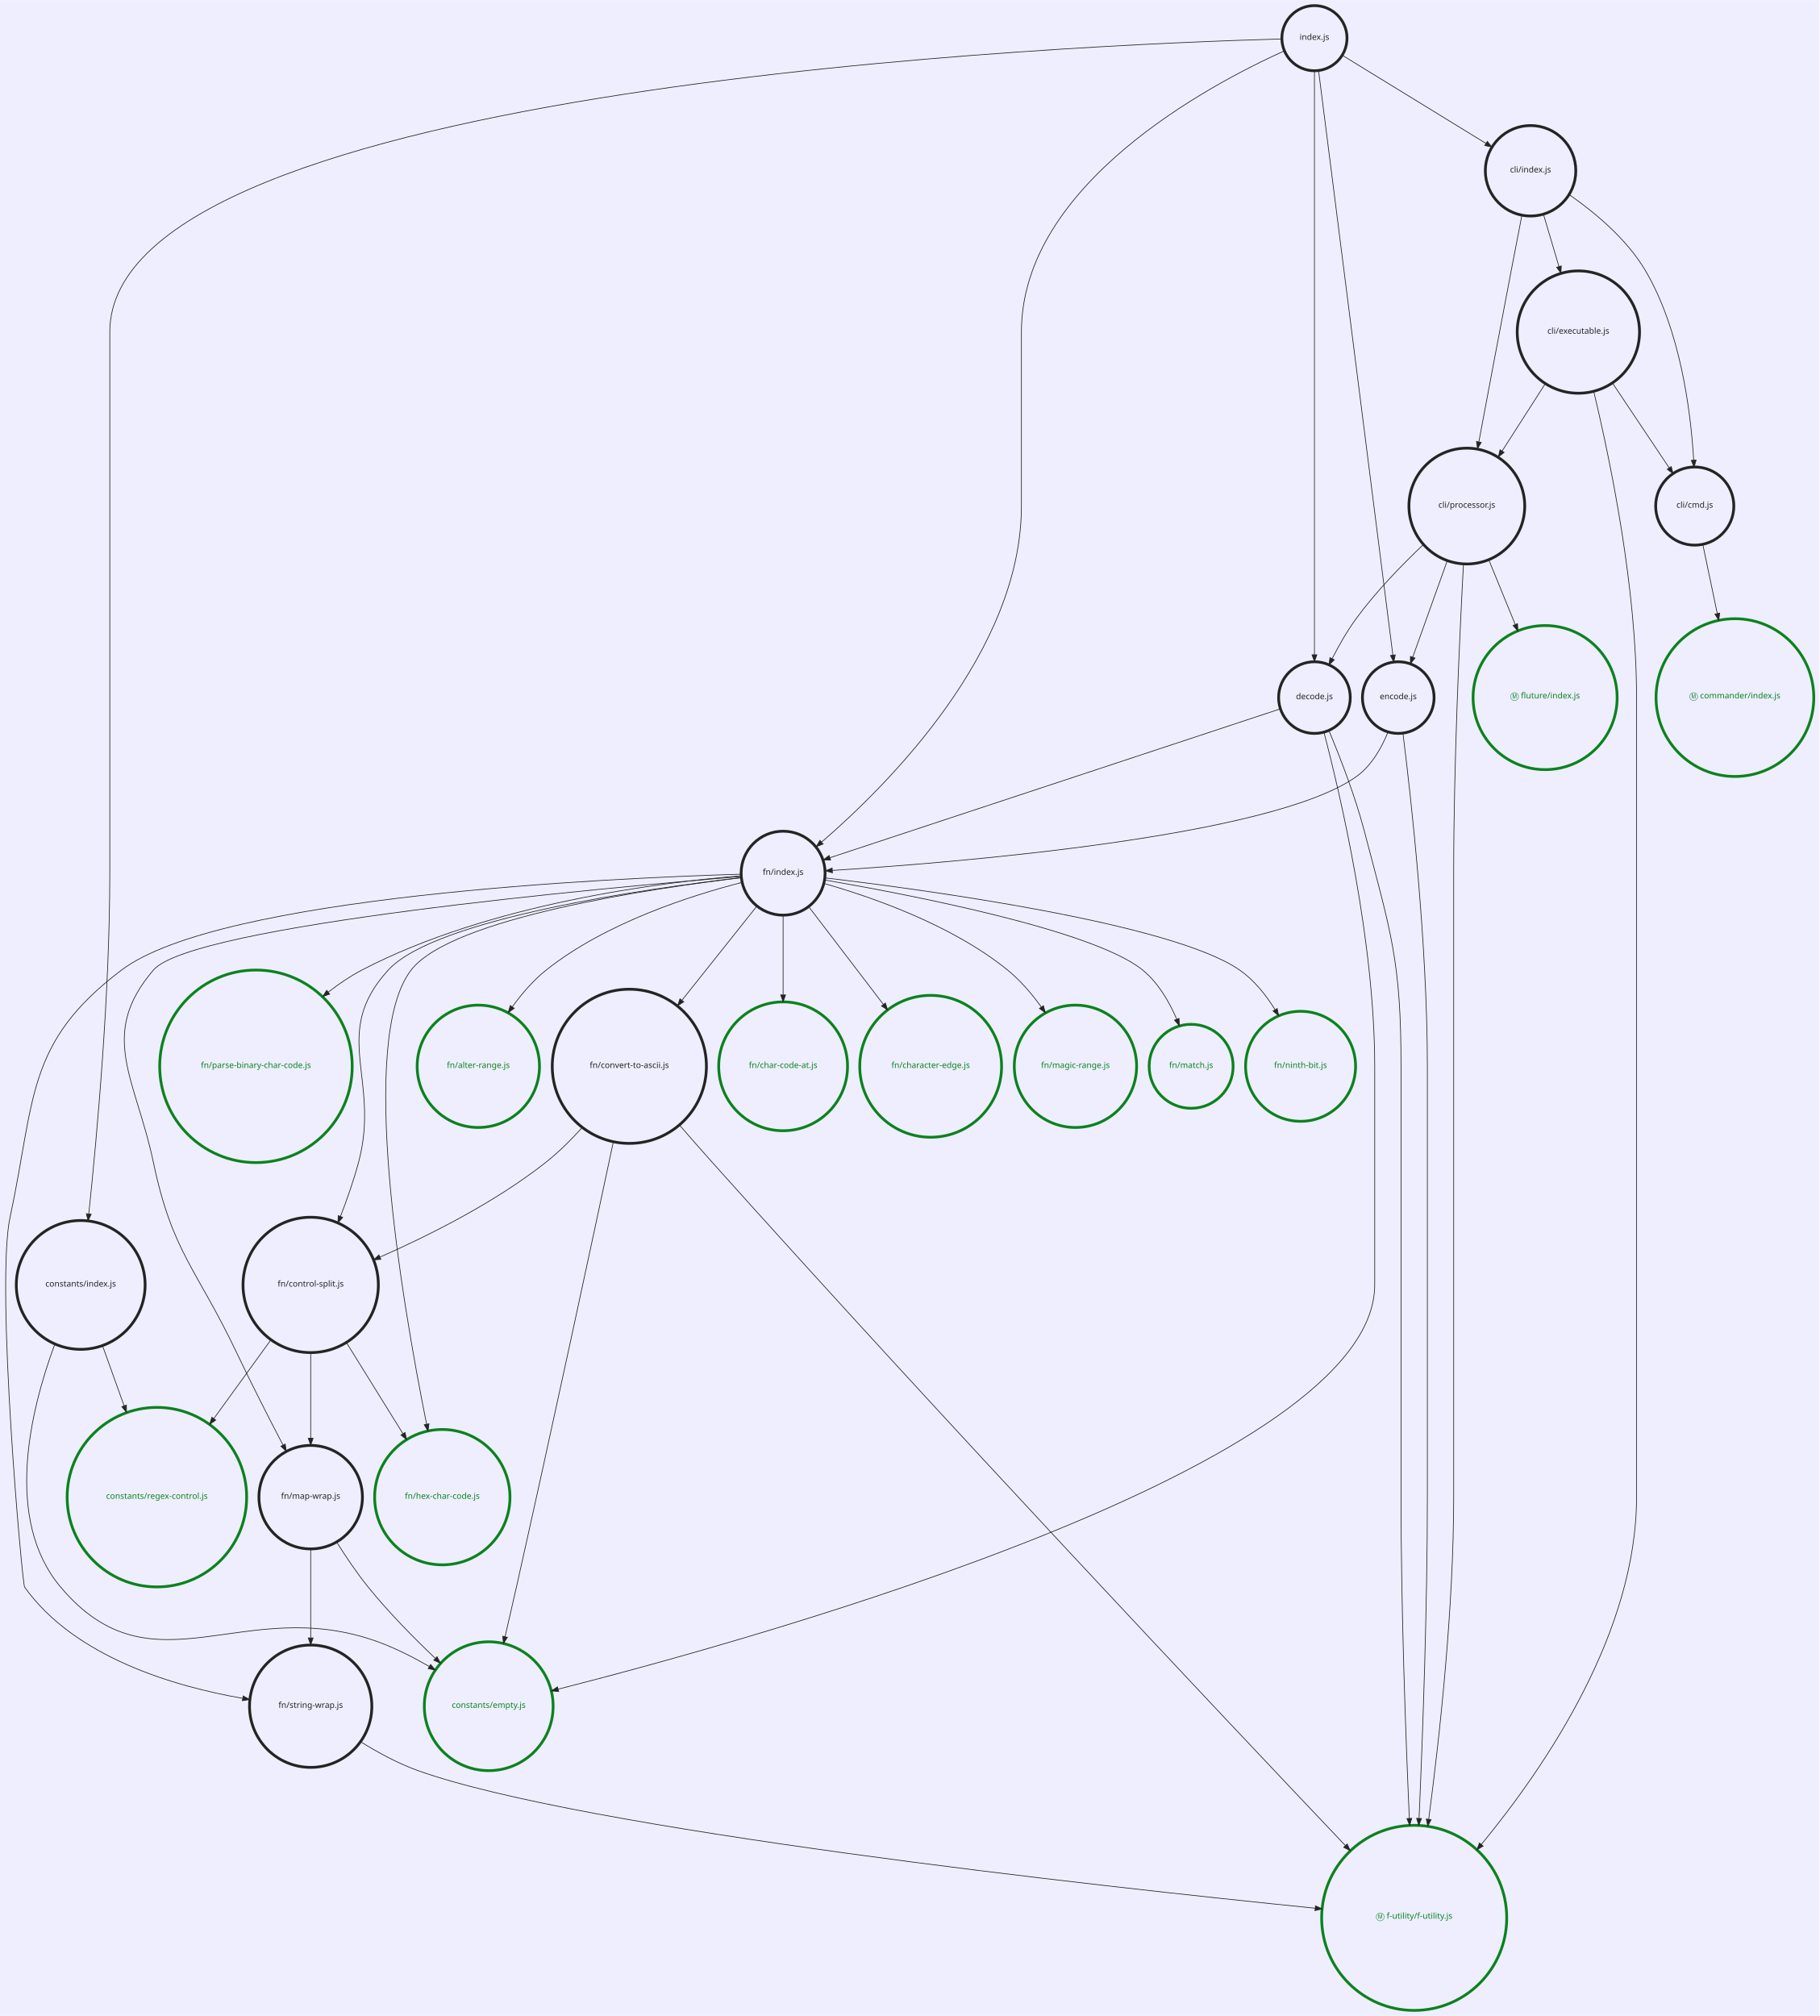
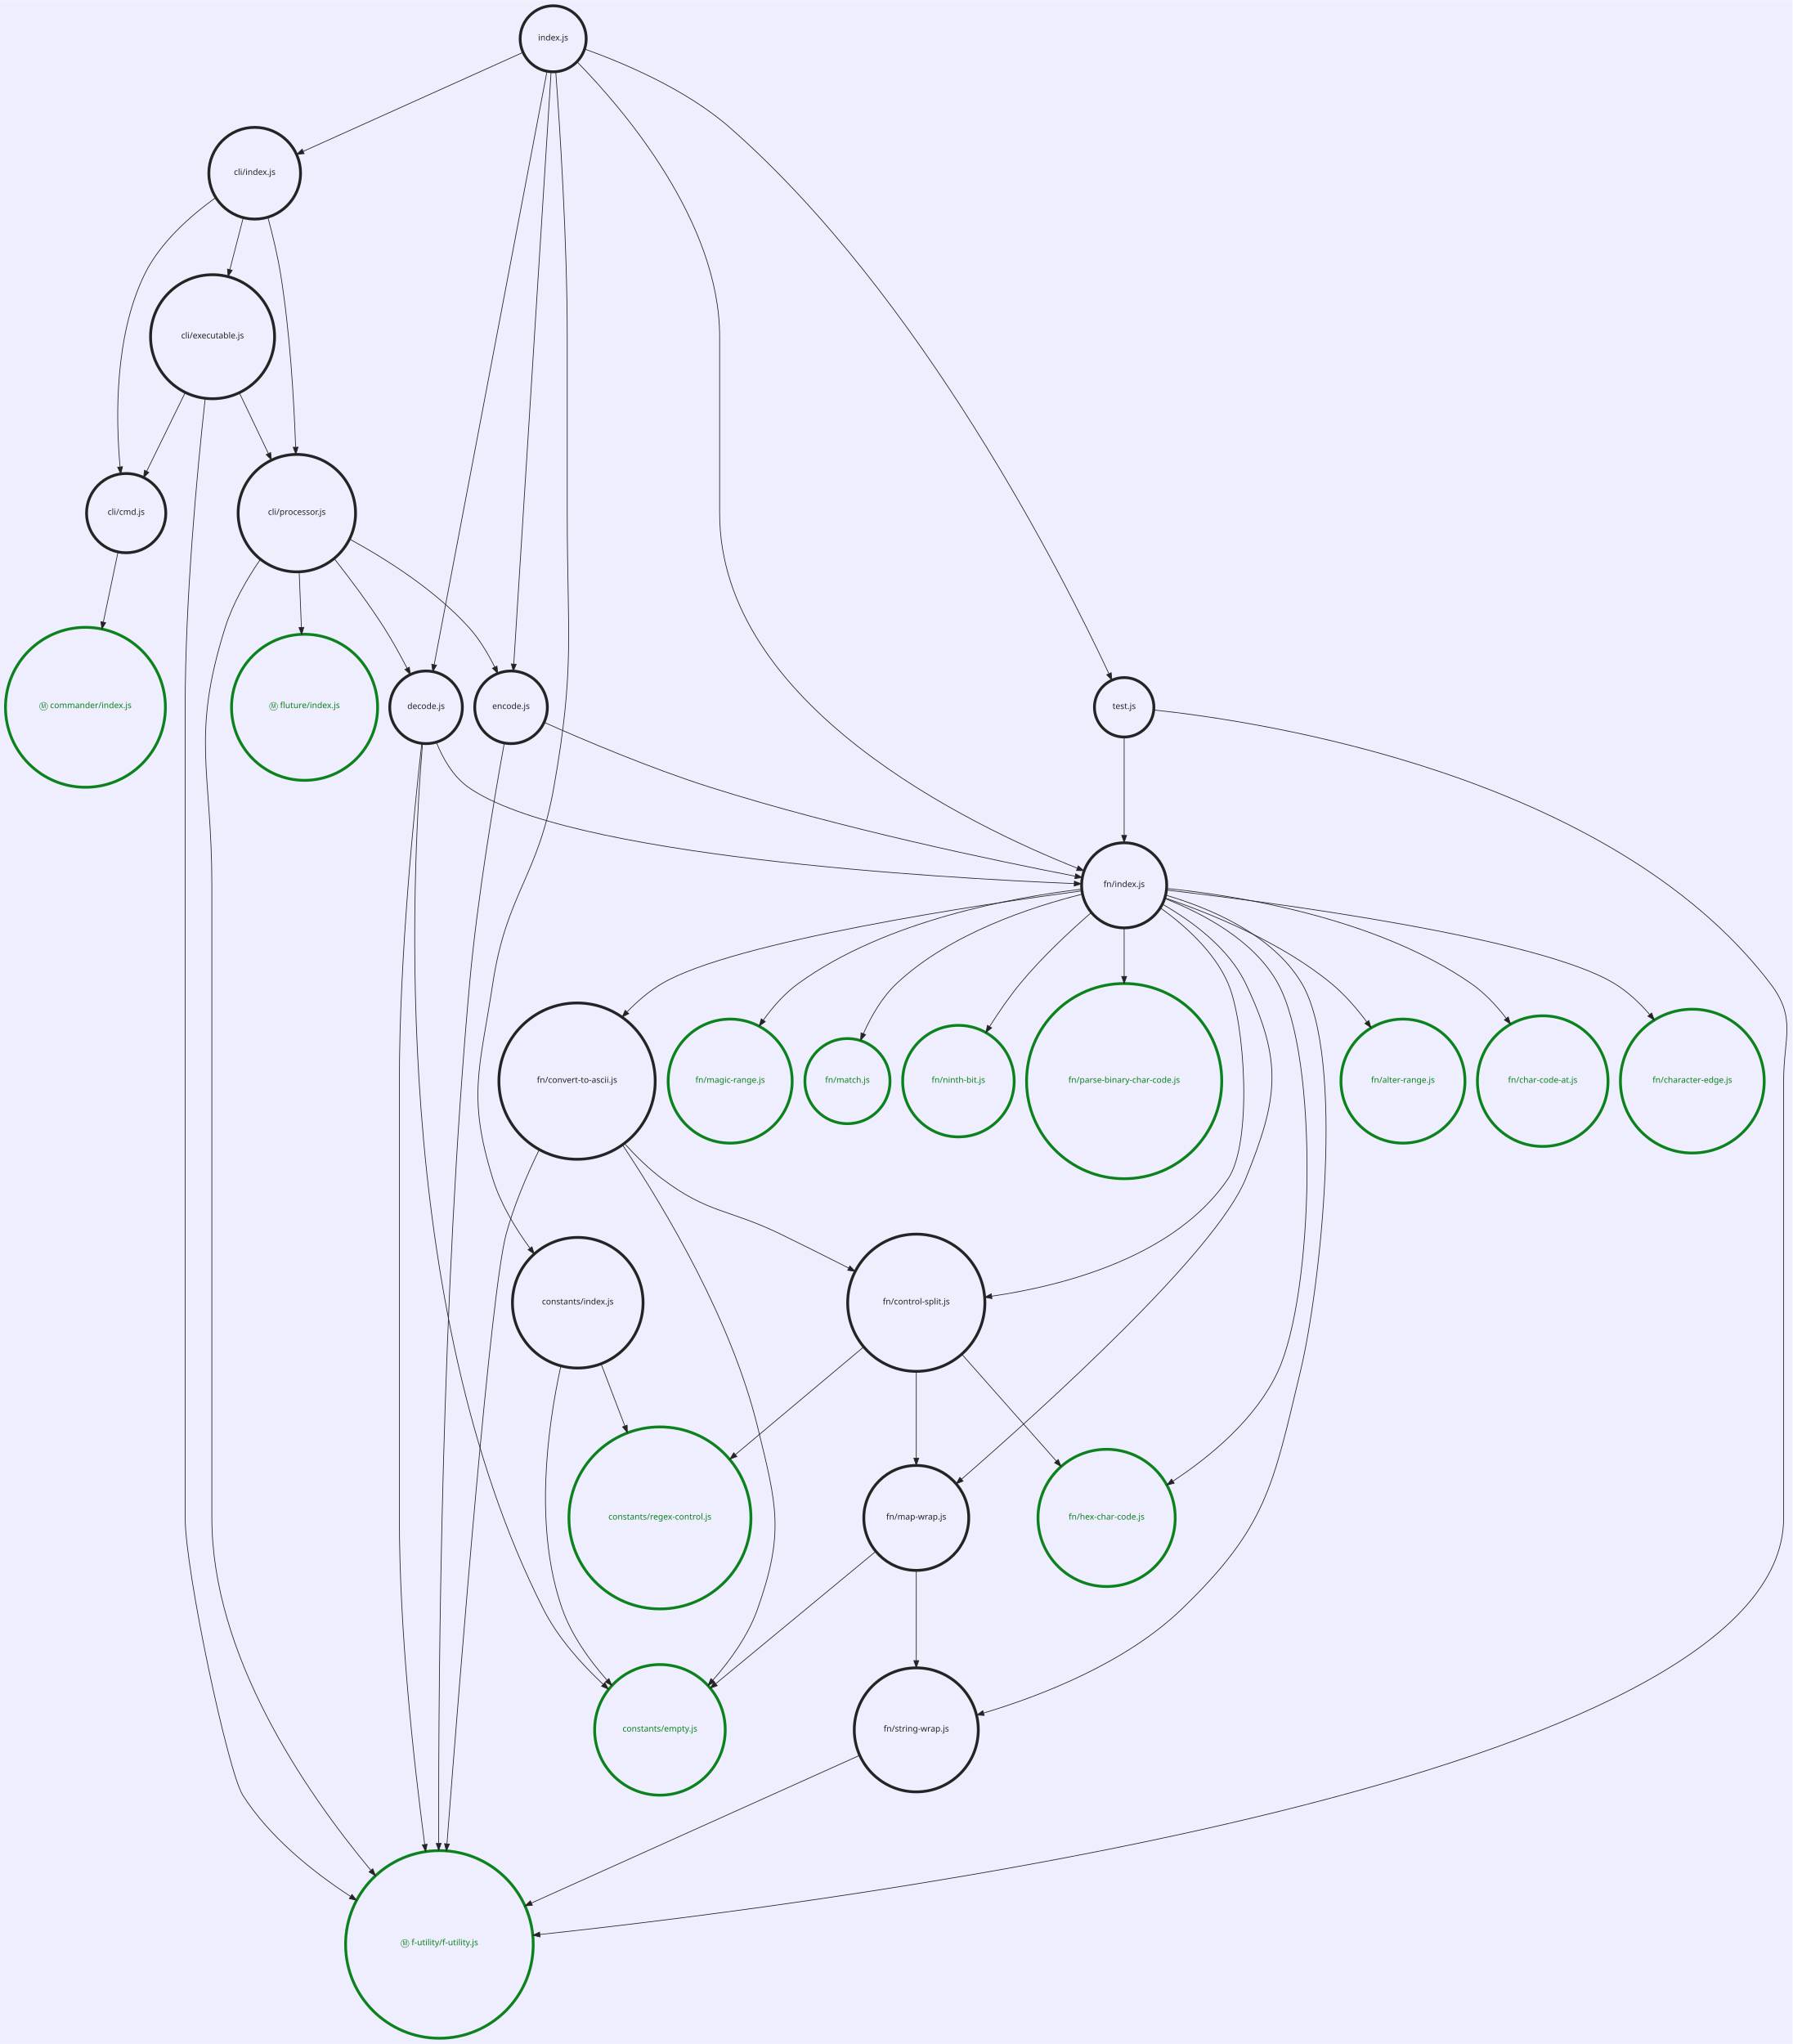
- <svg xmlns="http://www.w3.org/2000/svg" width="2626pt" height="2910pt" viewBox="0.00 0.00 2626.17 2909.94">
+ <svg xmlns="http://www.w3.org/2000/svg" width="2552pt" height="2910pt" viewBox="0.00 0.00 2552.36 2909.94">
  <g id="graph0" class="graph" transform="scale(1 1) rotate(0) translate(7.992 2901.952)">
-     <polygon fill="#eeeeff" stroke="transparent" points="-7.992,7.992 -7.992,-2901.952 2618.178,-2901.952 2618.178,7.992 -7.992,7.992" />
+     <polygon fill="#eeeeff" stroke="transparent" points="-7.992,7.992 -7.992,-2901.952 2544.367,-2901.952 2544.367,7.992 -7.992,7.992" />
    <g id="node1" class="node">
-       <ellipse fill="none" stroke="#242424" stroke-width="4" cx="2438.51" cy="-2171.548" rx="56.412" ry="56.412" />
-       <text text-anchor="middle" x="2438.51" y="-2169.148" font-family="Fira Code" font-size="12.00" fill="#242424">cli/cmd.js</text>
+       <ellipse fill="none" stroke="#242424" stroke-width="4" cx="171.676" cy="-2171.548" rx="56.412" ry="56.412" />
+       <text text-anchor="middle" x="171.676" y="-2169.148" font-family="Fira Code" font-size="12.00" fill="#242424">cli/cmd.js</text>
    </g>
    <g id="node2" class="node">
-       <ellipse fill="none" stroke="#0c821d" stroke-width="4" cx="2496.51" cy="-1895.075" rx="113.853" ry="113.853" />
-       <text text-anchor="middle" x="2496.51" y="-1893.875" font-family="Fira Code" font-size="12.00" fill="#0c821d">Ⓜ commander/index.js</text>
+       <ellipse fill="none" stroke="#0c821d" stroke-width="4" cx="113.676" cy="-1895.075" rx="113.853" ry="113.853" />
+       <text text-anchor="middle" x="113.676" y="-1893.875" font-family="Fira Code" font-size="12.00" fill="#0c821d">Ⓜ commander/index.js</text>
    </g>
    <g id="edge1" class="edge">
-       <path fill="none" stroke="#242424" d="M2450.107,-2116.264C2456.11,-2087.651 2463.691,-2051.514 2470.976,-2016.787" />
-       <polygon fill="#242424" stroke="#242424" points="2474.495,-2017.059 2473.123,-2006.554 2467.644,-2015.622 2474.495,-2017.059" />
+       <path fill="none" stroke="#242424" d="M160.078,-2116.264C154.076,-2087.651 146.495,-2051.514 139.21,-2016.787" />
+       <polygon fill="#242424" stroke="#242424" points="142.541,-2015.622 137.063,-2006.554 135.691,-2017.059 142.541,-2015.622" />
    </g>
    <g id="node3" class="node">
-       <ellipse fill="none" stroke="#242424" stroke-width="4" cx="2270.51" cy="-2422.742" rx="88.292" ry="88.292" />
-       <text text-anchor="middle" x="2270.51" y="-2420.342" font-family="Fira Code" font-size="12.00" fill="#242424">cli/executable.js</text>
+       <ellipse fill="none" stroke="#242424" stroke-width="4" cx="294.676" cy="-2422.742" rx="88.292" ry="88.292" />
+       <text text-anchor="middle" x="294.676" y="-2420.342" font-family="Fira Code" font-size="12.00" fill="#242424">cli/executable.js</text>
    </g>
    <g id="edge3" class="edge">
-       <path fill="none" stroke="#242424" d="M2319.78,-2349.073C2345.953,-2309.939 2377.586,-2262.641 2401.617,-2226.709" />
-       <polygon fill="#242424" stroke="#242424" points="2404.594,-2228.555 2407.244,-2218.297 2398.775,-2224.663 2404.594,-2228.555" />
+       <path fill="none" stroke="#242424" d="M255.758,-2343.263C238.002,-2307.001 217.33,-2264.784 200.927,-2231.284" />
+       <polygon fill="#242424" stroke="#242424" points="203.96,-2229.521 196.419,-2222.079 197.673,-2232.599 203.96,-2229.521" />
    </g>
    <g id="node4" class="node">
-       <ellipse fill="none" stroke="#0c821d" stroke-width="4" cx="2033.509" cy="-133.542" rx="133.584" ry="133.584" />
-       <text text-anchor="middle" x="2033.509" y="-132.342" font-family="Fira Code" font-size="12.00" fill="#0c821d">Ⓜ f-utility/f-utility.js</text>
+       <ellipse fill="none" stroke="#0c821d" stroke-width="4" cx="617.676" cy="-133.542" rx="133.584" ry="133.584" />
+       <text text-anchor="middle" x="617.676" y="-132.342" font-family="Fira Code" font-size="12.00" fill="#0c821d">Ⓜ f-utility/f-utility.js</text>
    </g>
    <g id="edge2" class="edge">
-       <path fill="none" stroke="#242424" d="M2292.689,-2337.035C2317.576,-2233.185 2354.51,-2052.539 2354.51,-1895.075 2354.51,-1895.075 2354.51,-1895.075 2354.51,-740.857 2354.51,-546.897 2224.95,-354.265 2130.45,-239.558" />
-       <polygon fill="#242424" stroke="#242424" points="2133.073,-237.237 2123.994,-231.775 2127.685,-241.706 2133.073,-237.237" />
+       <path fill="none" stroke="#242424" d="M284.174,-2334.66C272.622,-2230.018 255.676,-2050.086 255.676,-1895.075 255.676,-1895.075 255.676,-1895.075 255.676,-740.857 255.676,-665.007 316.726,-378.877 337.676,-346.084 375.569,-286.769 436.148,-237.761 491.281,-201.812" />
+       <polygon fill="#242424" stroke="#242424" points="493.209,-204.733 499.725,-196.379 489.422,-198.846 493.209,-204.733" />
    </g>
    <g id="node5" class="node">
-       <ellipse fill="none" stroke="#242424" stroke-width="4" cx="2109.51" cy="-2171.548" rx="83.595" ry="83.595" />
-       <text text-anchor="middle" x="2109.51" y="-2169.148" font-family="Fira Code" font-size="12.00" fill="#242424">cli/processor.js</text>
+       <ellipse fill="none" stroke="#242424" stroke-width="4" cx="414.676" cy="-2171.548" rx="83.595" ry="83.595" />
+       <text text-anchor="middle" x="414.676" y="-2169.148" font-family="Fira Code" font-size="12.00" fill="#242424">cli/processor.js</text>
    </g>
    <g id="edge4" class="edge">
-       <path fill="none" stroke="#242424" d="M2222.64,-2348.056C2203.068,-2317.519 2180.399,-2282.15 2160.515,-2251.128" />
-       <polygon fill="#242424" stroke="#242424" points="2163.329,-2249.031 2154.986,-2242.501 2157.435,-2252.809 2163.329,-2249.031" />
+       <path fill="none" stroke="#242424" d="M332.81,-2342.918C345.943,-2315.426 360.695,-2284.545 374.022,-2256.649" />
+       <polygon fill="#242424" stroke="#242424" points="377.33,-2257.844 378.483,-2247.312 371.014,-2254.827 377.33,-2257.844" />
    </g>
    <g id="edge8" class="edge">
-       <path fill="none" stroke="#242424" d="M2104.641,-2087.598C2099.012,-1983.131 2090.51,-1799.256 2090.51,-1641.594 2090.51,-1641.594 2090.51,-1641.594 2090.51,-740.857 2090.51,-581.2 2070.741,-398.963 2054.488,-276.114" />
-       <polygon fill="#242424" stroke="#242424" points="2057.916,-275.345 2053.126,-265.895 2050.977,-276.27 2057.916,-275.345" />
+       <path fill="none" stroke="#242424" d="M362.691,-2105.67C343.365,-2077.443 323.517,-2043.102 312.676,-2008.751 263.498,-1852.928 293.676,-1804.993 293.676,-1641.594 293.676,-1641.594 293.676,-1641.594 293.676,-740.857 293.676,-546.354 424.643,-353.686 520.044,-239.141" />
+       <polygon fill="#242424" stroke="#242424" points="522.817,-241.281 526.562,-231.37 517.454,-236.783 522.817,-241.281" />
    </g>
    <g id="node7" class="node">
-       <ellipse fill="none" stroke="#0c821d" stroke-width="4" cx="2222.51" cy="-1895.075" rx="103.987" ry="103.987" />
-       <text text-anchor="middle" x="2222.51" y="-1893.875" font-family="Fira Code" font-size="12.00" fill="#0c821d">Ⓜ fluture/index.js</text>
+       <ellipse fill="none" stroke="#0c821d" stroke-width="4" cx="425.676" cy="-1895.075" rx="103.987" ry="103.987" />
+       <text text-anchor="middle" x="425.676" y="-1893.875" font-family="Fira Code" font-size="12.00" fill="#0c821d">Ⓜ fluture/index.js</text>
    </g>
    <g id="edge9" class="edge">
-       <path fill="none" stroke="#242424" d="M2141.287,-2093.799C2153.089,-2064.923 2166.684,-2031.661 2179.334,-2000.711" />
-       <polygon fill="#242424" stroke="#242424" points="2182.683,-2001.768 2183.226,-1991.188 2176.203,-1999.12 2182.683,-2001.768" />
+       <path fill="none" stroke="#242424" d="M418.021,-2087.471C419.008,-2062.678 420.104,-2035.124 421.152,-2008.795" />
+       <polygon fill="#242424" stroke="#242424" points="424.65,-2008.904 421.55,-1998.773 417.656,-2008.626 424.65,-2008.904" />
    </g>
    <g id="node8" class="node">
-       <ellipse fill="none" stroke="#242424" stroke-width="4" cx="1889.509" cy="-1895.075" rx="51.714" ry="51.714" />
-       <text text-anchor="middle" x="1889.509" y="-1892.675" font-family="Fira Code" font-size="12.00" fill="#242424">decode.js</text>
+       <ellipse fill="none" stroke="#242424" stroke-width="4" cx="598.676" cy="-1895.075" rx="51.714" ry="51.714" />
+       <text text-anchor="middle" x="598.676" y="-1892.675" font-family="Fira Code" font-size="12.00" fill="#242424">decode.js</text>
    </g>
    <g id="edge10" class="edge">
-       <path fill="none" stroke="#242424" d="M2046.56,-2115.775C2015.098,-2085.949 1977.805,-2047.463 1949.509,-2008.751 1936.608,-1991.101 1924.794,-1970.312 1915.125,-1951.371" />
-       <polygon fill="#242424" stroke="#242424" points="1918.161,-1949.618 1910.555,-1942.243 1911.902,-1952.752 1918.161,-1949.618" />
+       <path fill="none" stroke="#242424" d="M467.912,-2106.801C490.849,-2077.641 517.26,-2042.288 538.676,-2008.751 550.391,-1990.406 561.889,-1969.537 571.635,-1950.732" />
+       <polygon fill="#242424" stroke="#242424" points="574.825,-1952.182 576.272,-1941.686 568.595,-1948.989 574.825,-1952.182" />
    </g>
    <g id="node9" class="node">
-       <ellipse fill="none" stroke="#242424" stroke-width="4" cx="2010.509" cy="-1895.075" rx="51.714" ry="51.714" />
-       <text text-anchor="middle" x="2010.509" y="-1892.675" font-family="Fira Code" font-size="12.00" fill="#242424">encode.js</text>
+       <ellipse fill="none" stroke="#242424" stroke-width="4" cx="719.676" cy="-1895.075" rx="51.714" ry="51.714" />
+       <text text-anchor="middle" x="719.676" y="-1892.675" font-family="Fira Code" font-size="12.00" fill="#242424">encode.js</text>
    </g>
    <g id="edge11" class="edge">
-       <path fill="none" stroke="#242424" d="M2081.14,-2092.322C2065.271,-2048.005 2045.835,-1993.727 2031.371,-1953.335" />
-       <polygon fill="#242424" stroke="#242424" points="2034.66,-1952.136 2027.993,-1943.901 2028.069,-1954.495 2034.66,-1952.136" />
+       <path fill="none" stroke="#242424" d="M489.907,-2134.54C542.463,-2105.818 611.561,-2061.979 659.676,-2008.751 674.532,-1992.316 686.889,-1971.532 696.452,-1952.244" />
+       <polygon fill="#242424" stroke="#242424" points="699.613,-1953.746 700.783,-1943.216 693.302,-1950.718 699.613,-1953.746" />
    </g>
    <g id="node6" class="node">
-       <ellipse fill="none" stroke="#242424" stroke-width="4" cx="2201.51" cy="-2655.541" rx="65.306" ry="65.306" />
-       <text text-anchor="middle" x="2201.51" y="-2653.141" font-family="Fira Code" font-size="12.00" fill="#242424">cli/index.js</text>
+       <ellipse fill="none" stroke="#242424" stroke-width="4" cx="354.676" cy="-2655.541" rx="65.306" ry="65.306" />
+       <text text-anchor="middle" x="354.676" y="-2653.141" font-family="Fira Code" font-size="12.00" fill="#242424">cli/index.js</text>
    </g>
    <g id="edge5" class="edge">
-       <path fill="none" stroke="#242424" d="M2257.403,-2621.044C2294.351,-2595.294 2340.743,-2556.771 2367.51,-2511.138 2417.613,-2425.72 2432.645,-2309.948 2436.988,-2238.044" />
-       <polygon fill="#242424" stroke="#242424" points="2440.499,-2237.939 2437.554,-2227.762 2433.51,-2237.554 2440.499,-2237.939" />
+       <path fill="none" stroke="#242424" d="M299.189,-2620.81C263.549,-2595.208 219.907,-2556.949 197.676,-2511.138 155.295,-2423.802 156.58,-2308.819 162.954,-2237.569" />
+       <polygon fill="#242424" stroke="#242424" points="166.46,-2237.67 163.927,-2227.382 159.492,-2237.004 166.46,-2237.67" />
    </g>
    <g id="edge6" class="edge">
-       <path fill="none" stroke="#242424" d="M2220.182,-2592.542C2227.048,-2569.378 2234.981,-2542.611 2242.49,-2517.278" />
-       <polygon fill="#242424" stroke="#242424" points="2245.857,-2518.232 2245.343,-2507.65 2239.146,-2516.243 2245.857,-2518.232" />
+       <path fill="none" stroke="#242424" d="M338.281,-2591.927C332.43,-2569.228 325.704,-2543.13 319.313,-2518.334" />
+       <polygon fill="#242424" stroke="#242424" points="322.674,-2517.349 316.789,-2508.539 315.896,-2519.096 322.674,-2517.349" />
    </g>
    <g id="edge7" class="edge">
-       <path fill="none" stroke="#242424" d="M2188.962,-2591.219C2184.106,-2566.223 2178.521,-2537.349 2173.51,-2511.138 2157.537,-2427.593 2139.627,-2332.428 2126.824,-2264.139" />
-       <polygon fill="#242424" stroke="#242424" points="2130.255,-2263.447 2124.973,-2254.263 2123.375,-2264.737 2130.255,-2263.447" />
+       <path fill="none" stroke="#242424" d="M373.419,-2592.806C380.235,-2567.637 387.327,-2538.224 391.676,-2511.138 404.888,-2428.866 410.523,-2334.195 412.92,-2265.746" />
+       <polygon fill="#242424" stroke="#242424" points="416.43,-2265.528 413.264,-2255.417 409.433,-2265.295 416.43,-2265.528" />
    </g>
    <g id="edge14" class="edge">
-       <path fill="none" stroke="#242424" d="M1910.318,-1847.647C1926.441,-1809.171 1948.206,-1753.178 1961.509,-1702.399 2000.222,-1554.629 2014.509,-1515.565 2014.509,-1362.809 2014.509,-1362.809 2014.509,-1362.809 2014.509,-740.857 2014.509,-582.206 2021.067,-400.356 2026.477,-277.322" />
-       <polygon fill="#242424" stroke="#242424" points="2029.985,-277.233 2026.931,-267.087 2022.992,-276.923 2029.985,-277.233" />
+       <path fill="none" stroke="#242424" d="M592.571,-1843.78C581.829,-1748.954 560.676,-1539.756 560.676,-1362.809 560.676,-1362.809 560.676,-1362.809 560.676,-740.857 560.676,-581.2 580.445,-398.963 596.698,-276.114" />
+       <polygon fill="#242424" stroke="#242424" points="600.208,-276.27 598.06,-265.895 593.269,-275.345 600.208,-276.27" />
    </g>
    <g id="node10" class="node">
-       <ellipse fill="none" stroke="#0c821d" stroke-width="4" cx="697.51" cy="-439.079" rx="92.99" ry="92.99" />
-       <text text-anchor="middle" x="697.51" y="-436.679" font-family="Fira Code" font-size="12.00" fill="#0c821d">constants/empty.js</text>
+       <ellipse fill="none" stroke="#0c821d" stroke-width="4" cx="931.676" cy="-439.079" rx="92.99" ry="92.99" />
+       <text text-anchor="middle" x="931.676" y="-436.679" font-family="Fira Code" font-size="12.00" fill="#0c821d">constants/empty.js</text>
    </g>
    <g id="edge15" class="edge">
-       <path fill="none" stroke="#242424" d="M1903.199,-1845.25C1927.699,-1751.551 1976.509,-1542.351 1976.509,-1362.809 1976.509,-1362.809 1976.509,-1362.809 1976.509,-1047.234 1976.509,-786.65 1099.652,-540.652 798.009,-463.738" />
-       <polygon fill="#242424" stroke="#242424" points="798.51,-460.254 787.956,-461.182 796.786,-467.038 798.51,-460.254" />
+       <path fill="none" stroke="#242424" d="M593.649,-1843.5C578.356,-1662.686 545.962,-1045.02 765.676,-611.073 786.154,-570.627 819.384,-533.381 850.752,-503.968" />
+       <polygon fill="#242424" stroke="#242424" points="853.277,-506.401 858.253,-497.047 848.53,-501.256 853.277,-506.401" />
    </g>
    <g id="node13" class="node">
-       <ellipse fill="none" stroke="#242424" stroke-width="4" cx="1122.509" cy="-1641.594" rx="60.609" ry="60.609" />
-       <text text-anchor="middle" x="1122.509" y="-1639.194" font-family="Fira Code" font-size="12.00" fill="#242424">fn/index.js</text>
+       <ellipse fill="none" stroke="#242424" stroke-width="4" cx="1592.676" cy="-1641.594" rx="60.609" ry="60.609" />
+       <text text-anchor="middle" x="1592.676" y="-1639.194" font-family="Fira Code" font-size="12.00" fill="#242424">fn/index.js</text>
    </g>
    <g id="edge16" class="edge">
-       <path fill="none" stroke="#242424" d="M1840.363,-1878.833C1707.716,-1834.995 1342.19,-1714.195 1190.187,-1663.961" />
-       <polygon fill="#242424" stroke="#242424" points="1191.082,-1660.57 1180.488,-1660.755 1188.885,-1667.216 1191.082,-1660.57" />
+       <path fill="none" stroke="#242424" d="M613.224,-1845.45C622.527,-1822.404 637.015,-1796.761 658.676,-1781.399 797.868,-1682.686 1328.188,-1652.071 1521.572,-1644.075" />
+       <polygon fill="#242424" stroke="#242424" points="1521.775,-1647.57 1531.625,-1643.668 1521.491,-1640.576 1521.775,-1647.57" />
    </g>
    <g id="edge17" class="edge">
-       <path fill="none" stroke="#242424" d="M2017.257,-1843.799C2029.13,-1749.004 2052.51,-1539.855 2052.51,-1362.809 2052.51,-1362.809 2052.51,-1362.809 2052.51,-740.857 2052.51,-582.206 2045.952,-400.356 2040.542,-277.322" />
-       <polygon fill="#242424" stroke="#242424" points="2044.027,-276.923 2040.088,-267.087 2037.034,-277.233 2044.027,-276.923" />
+       <path fill="none" stroke="#242424" d="M710.066,-1844.083C696.42,-1769.313 671.851,-1625.39 660.676,-1501.79 620.442,-1056.759 616.113,-527.38 616.651,-277.607" />
+       <polygon fill="#242424" stroke="#242424" points="620.151,-277.392 616.676,-267.383 613.151,-277.374 620.151,-277.392" />
    </g>
    <g id="edge18" class="edge">
-       <path fill="none" stroke="#242424" d="M1995.72,-1845.334C1986.382,-1822.404 1971.936,-1796.897 1950.509,-1781.399 1829.422,-1693.813 1371.223,-1656.848 1193.534,-1645.599" />
-       <polygon fill="#242424" stroke="#242424" points="1193.706,-1642.103 1183.507,-1644.972 1193.269,-1649.089 1193.706,-1642.103" />
+       <path fill="none" stroke="#242424" d="M766.952,-1873.551C822.509,-1848.854 917.892,-1808.306 1002.676,-1781.399 1187.299,-1722.806 1411.332,-1676.215 1522.739,-1654.644" />
+       <polygon fill="#242424" stroke="#242424" points="1523.682,-1658.027 1532.839,-1652.697 1522.357,-1651.153 1523.682,-1658.027" />
    </g>
    <g id="node11" class="node">
-       <ellipse fill="none" stroke="#242424" stroke-width="4" cx="108.51" cy="-1047.234" rx="92.99" ry="92.99" />
-       <text text-anchor="middle" x="108.51" y="-1044.834" font-family="Fira Code" font-size="12.00" fill="#242424">constants/index.js</text>
+       <ellipse fill="none" stroke="#242424" stroke-width="4" cx="814.676" cy="-1047.234" rx="92.99" ry="92.99" />
+       <text text-anchor="middle" x="814.676" y="-1044.834" font-family="Fira Code" font-size="12.00" fill="#242424">constants/index.js</text>
    </g>
    <g id="edge12" class="edge">
-       <path fill="none" stroke="#242424" d="M71.148,-961.755C35.306,-865.017 -2.38,-708.297 79.51,-611.073 212.579,-453.086 343.376,-602.641 537.51,-532.073 562.678,-522.924 588.419,-509.875 611.691,-496.434" />
-       <polygon fill="#242424" stroke="#242424" points="613.633,-499.353 620.484,-491.271 610.088,-493.317 613.633,-499.353" />
+       <path fill="none" stroke="#242424" d="M790.563,-957.057C770.883,-866.784 752.301,-725.266 792.676,-611.073 805.893,-573.692 831.066,-538.481 856.399,-509.772" />
+       <polygon fill="#242424" stroke="#242424" points="859.096,-512.008 863.186,-502.235 853.893,-507.324 859.096,-512.008" />
    </g>
    <g id="node12" class="node">
-       <ellipse fill="none" stroke="#0c821d" stroke-width="4" cx="218.51" cy="-740.857" rx="129.568" ry="129.568" />
-       <text text-anchor="middle" x="218.51" y="-738.457" font-family="Fira Code" font-size="12.00" fill="#0c821d">constants/regex-control.js</text>
+       <ellipse fill="none" stroke="#0c821d" stroke-width="4" cx="931.676" cy="-740.857" rx="129.568" ry="129.568" />
+       <text text-anchor="middle" x="931.676" y="-738.457" font-family="Fira Code" font-size="12.00" fill="#0c821d">constants/regex-control.js</text>
    </g>
    <g id="edge13" class="edge">
-       <path fill="none" stroke="#242424" d="M140.031,-959.439C149.741,-932.394 160.653,-902.002 171.182,-872.675" />
-       <polygon fill="#242424" stroke="#242424" points="174.5,-873.791 174.585,-863.197 167.912,-871.426 174.5,-873.791" />
+       <path fill="none" stroke="#242424" d="M847.891,-960.259C858.376,-932.801 870.203,-901.83 881.596,-871.998" />
+       <polygon fill="#242424" stroke="#242424" points="884.979,-872.949 885.277,-862.358 878.44,-870.451 884.979,-872.949" />
    </g>
    <g id="node14" class="node">
-       <ellipse fill="none" stroke="#0c821d" stroke-width="4" cx="682.51" cy="-1362.809" rx="88.292" ry="88.292" />
-       <text text-anchor="middle" x="682.51" y="-1360.409" font-family="Fira Code" font-size="12.00" fill="#0c821d">fn/alter-range.js</text>
+       <ellipse fill="none" stroke="#0c821d" stroke-width="4" cx="1989.676" cy="-1362.809" rx="88.292" ry="88.292" />
+       <text text-anchor="middle" x="1989.676" y="-1360.409" font-family="Fira Code" font-size="12.00" fill="#0c821d">fn/alter-range.js</text>
    </g>
    <g id="edge25" class="edge">
-       <path fill="none" stroke="#242424" d="M1063.137,-1628.267C990.452,-1609.649 866.45,-1570.205 780.51,-1501.79 762.016,-1487.068 745.505,-1467.961 731.545,-1448.651" />
-       <polygon fill="#242424" stroke="#242424" points="734.338,-1446.539 725.72,-1440.376 728.614,-1450.568 734.338,-1446.539" />
+       <path fill="none" stroke="#242424" d="M1650.953,-1623.627C1714.165,-1602.069 1815.67,-1561.234 1887.676,-1501.79 1906.441,-1486.299 1923.574,-1466.631 1938.22,-1447.001" />
+       <polygon fill="#242424" stroke="#242424" points="1941.063,-1449.041 1944.129,-1438.9 1935.408,-1444.916 1941.063,-1449.041" />
    </g>
    <g id="node15" class="node">
-       <ellipse fill="none" stroke="#0c821d" stroke-width="4" cx="1122.509" cy="-1362.809" rx="92.99" ry="92.99" />
-       <text text-anchor="middle" x="1122.509" y="-1360.409" font-family="Fira Code" font-size="12.00" fill="#0c821d">fn/char-code-at.js</text>
+       <ellipse fill="none" stroke="#0c821d" stroke-width="4" cx="2188.676" cy="-1362.809" rx="92.99" ry="92.99" />
+       <text text-anchor="middle" x="2188.676" y="-1360.409" font-family="Fira Code" font-size="12.00" fill="#0c821d">fn/char-code-at.js</text>
    </g>
    <g id="edge26" class="edge">
-       <path fill="none" stroke="#242424" d="M1122.509,-1580.758C1122.509,-1547.226 1122.509,-1504.688 1122.509,-1466.111" />
-       <polygon fill="#242424" stroke="#242424" points="1126.01,-1465.873 1122.509,-1455.873 1119.01,-1465.874 1126.01,-1465.873" />
+       <path fill="none" stroke="#242424" d="M1653.532,-1637.075C1752.485,-1627.12 1950.847,-1596.065 2086.676,-1501.79 2105.546,-1488.693 2122.269,-1470.958 2136.437,-1452.543" />
+       <polygon fill="#242424" stroke="#242424" points="2139.597,-1454.159 2142.765,-1444.048 2133.984,-1449.977 2139.597,-1454.159" />
    </g>
    <g id="node16" class="node">
-       <ellipse fill="none" stroke="#0c821d" stroke-width="4" cx="1335.509" cy="-1362.809" rx="102.384" ry="102.384" />
-       <text text-anchor="middle" x="1335.509" y="-1360.409" font-family="Fira Code" font-size="12.00" fill="#0c821d">fn/character-edge.js</text>
+       <ellipse fill="none" stroke="#0c821d" stroke-width="4" cx="2401.676" cy="-1362.809" rx="102.384" ry="102.384" />
+       <text text-anchor="middle" x="2401.676" y="-1360.409" font-family="Fira Code" font-size="12.00" fill="#0c821d">fn/character-edge.js</text>
    </g>
    <g id="edge27" class="edge">
-       <path fill="none" stroke="#242424" d="M1159.611,-1593.034C1189.244,-1554.248 1231.574,-1498.846 1267.282,-1452.109" />
-       <polygon fill="#242424" stroke="#242424" points="1270.119,-1454.16 1273.409,-1444.089 1264.557,-1449.91 1270.119,-1454.16" />
+       <path fill="none" stroke="#242424" d="M1653.227,-1634.849C1802.312,-1617.399 2182.831,-1567.507 2290.676,-1501.79 2309.427,-1490.364 2326.326,-1474.562 2340.954,-1457.697" />
+       <polygon fill="#242424" stroke="#242424" points="2343.764,-1459.794 2347.514,-1449.885 2338.403,-1455.293 2343.764,-1459.794" />
    </g>
    <g id="node17" class="node">
-       <ellipse fill="none" stroke="#242424" stroke-width="4" cx="440.51" cy="-1047.234" rx="97.687" ry="97.687" />
-       <text text-anchor="middle" x="440.51" y="-1044.834" font-family="Fira Code" font-size="12.00" fill="#242424">fn/control-split.js</text>
+       <ellipse fill="none" stroke="#242424" stroke-width="4" cx="1296.676" cy="-1047.234" rx="97.687" ry="97.687" />
+       <text text-anchor="middle" x="1296.676" y="-1044.834" font-family="Fira Code" font-size="12.00" fill="#242424">fn/control-split.js</text>
    </g>
    <g id="edge28" class="edge">
-       <path fill="none" stroke="#242424" d="M1062.004,-1635.177C929.757,-1619.875 621.269,-1576.811 552.51,-1501.79 468.045,-1409.634 542.007,-1344.538 509.51,-1223.828 502.605,-1198.181 493.198,-1171.157 483.551,-1146.172" />
-       <polygon fill="#242424" stroke="#242424" points="486.75,-1144.741 479.847,-1136.703 480.231,-1147.291 486.75,-1144.741" />
+       <path fill="none" stroke="#242424" d="M1644.606,-1609.22C1678.967,-1584.516 1721.161,-1547.071 1740.676,-1501.79 1765.124,-1445.065 1775.356,-1274.943 1740.676,-1223.828 1665.778,-1113.433 1509.774,-1072.048 1404.117,-1056.535" />
+       <polygon fill="#242424" stroke="#242424" points="1404.445,-1053.047 1394.054,-1055.113 1403.466,-1059.978 1404.445,-1053.047" />
    </g>
    <g id="node18" class="node">
-       <ellipse fill="none" stroke="#0c821d" stroke-width="4" cx="630.51" cy="-740.857" rx="97.687" ry="97.687" />
-       <text text-anchor="middle" x="630.51" y="-738.457" font-family="Fira Code" font-size="12.00" fill="#0c821d">fn/hex-char-code.js</text>
+       <ellipse fill="none" stroke="#0c821d" stroke-width="4" cx="1567.676" cy="-740.857" rx="97.687" ry="97.687" />
+       <text text-anchor="middle" x="1567.676" y="-738.457" font-family="Fira Code" font-size="12.00" fill="#0c821d">fn/hex-char-code.js</text>
    </g>
    <g id="edge30" class="edge">
-       <path fill="none" stroke="#242424" d="M1061.773,-1634.995C933.907,-1619.721 643.911,-1577.343 585.51,-1501.79 508.57,-1402.256 570.735,-1030.852 607.821,-846.306" />
-       <polygon fill="#242424" stroke="#242424" points="611.291,-846.808 609.842,-836.312 604.429,-845.42 611.291,-846.808" />
+       <path fill="none" stroke="#242424" d="M1650.582,-1622.807C1703.222,-1602.284 1777.696,-1563.796 1811.676,-1501.79 1870.643,-1394.188 1862.994,-1061.094 1811.676,-949.641 1780.91,-882.823 1717.043,-829.421 1662.368,-793.354" />
+       <polygon fill="#242424" stroke="#242424" points="1663.972,-790.223 1653.678,-787.715 1660.161,-796.095 1663.972,-790.223" />
    </g>
    <g id="node19" class="node">
-       <ellipse fill="none" stroke="#242424" stroke-width="4" cx="440.51" cy="-740.857" rx="74.701" ry="74.701" />
-       <text text-anchor="middle" x="440.51" y="-738.457" font-family="Fira Code" font-size="12.00" fill="#242424">fn/map-wrap.js</text>
+       <ellipse fill="none" stroke="#242424" stroke-width="4" cx="1296.676" cy="-740.857" rx="74.701" ry="74.701" />
+       <text text-anchor="middle" x="1296.676" y="-738.457" font-family="Fira Code" font-size="12.00" fill="#242424">fn/map-wrap.js</text>
    </g>
    <g id="edge32" class="edge">
-       <path fill="none" stroke="#242424" d="M1061.628,-1636.775C866.962,-1620.757 269.132,-1566.621 213.51,-1501.79 133.067,-1408.03 188.207,-1344.748 213.51,-1223.828 240.754,-1093.627 276.482,-1069.817 333.51,-949.641 354.686,-905.014 379.812,-855.813 400.393,-816.388" />
-       <polygon fill="#242424" stroke="#242424" points="403.717,-817.585 405.251,-807.101 397.514,-814.34 403.717,-817.585" />
+       <path fill="none" stroke="#242424" d="M1647.592,-1614.519C1688.526,-1590.983 1741.379,-1552.665 1765.676,-1501.79 1818.917,-1390.313 1812.114,-1338.306 1765.676,-1223.828 1723.385,-1119.57 1479.452,-898.972 1361.082,-795.984" />
+       <polygon fill="#242424" stroke="#242424" points="1363.315,-793.288 1353.47,-789.373 1358.725,-798.573 1363.315,-793.288" />
    </g>
    <g id="node20" class="node">
-       <ellipse fill="none" stroke="#242424" stroke-width="4" cx="900.51" cy="-1362.809" rx="111.279" ry="111.279" />
-       <text text-anchor="middle" x="900.51" y="-1360.409" font-family="Fira Code" font-size="12.00" fill="#242424">fn/convert-to-ascii.js</text>
+       <ellipse fill="none" stroke="#242424" stroke-width="4" cx="813.676" cy="-1362.809" rx="111.279" ry="111.279" />
+       <text text-anchor="middle" x="813.676" y="-1360.409" font-family="Fira Code" font-size="12.00" fill="#242424">fn/convert-to-ascii.js</text>
    </g>
    <g id="edge29" class="edge">
-       <path fill="none" stroke="#242424" d="M1084.599,-1593.986C1054.981,-1556.792 1012.865,-1503.904 976.39,-1458.099" />
-       <polygon fill="#242424" stroke="#242424" points="979.087,-1455.867 970.119,-1450.224 973.611,-1460.227 979.087,-1455.867" />
+       <path fill="none" stroke="#242424" d="M1532.355,-1633.758C1389.856,-1614.462 1036.711,-1561.835 934.676,-1501.79 916.668,-1491.193 899.973,-1476.957 885.093,-1461.628" />
+       <polygon fill="#242424" stroke="#242424" points="887.339,-1458.908 877.936,-1454.026 882.243,-1463.707 887.339,-1458.908" />
    </g>
    <g id="node21" class="node">
-       <ellipse fill="none" stroke="#0c821d" stroke-width="4" cx="1544.509" cy="-1362.809" rx="88.292" ry="88.292" />
-       <text text-anchor="middle" x="1544.509" y="-1360.409" font-family="Fira Code" font-size="12.00" fill="#0c821d">fn/magic-range.js</text>
+       <ellipse fill="none" stroke="#0c821d" stroke-width="4" cx="1031.676" cy="-1362.809" rx="88.292" ry="88.292" />
+       <text text-anchor="middle" x="1031.676" y="-1360.409" font-family="Fira Code" font-size="12.00" fill="#0c821d">fn/magic-range.js</text>
    </g>
    <g id="edge31" class="edge">
-       <path fill="none" stroke="#242424" d="M1181.487,-1626.742C1250.678,-1607.076 1366.134,-1567.053 1446.509,-1501.79 1464.86,-1486.89 1481.317,-1467.716 1495.271,-1448.399" />
-       <polygon fill="#242424" stroke="#242424" points="1498.203,-1450.316 1501.097,-1440.124 1492.478,-1446.286 1498.203,-1450.316" />
+       <path fill="none" stroke="#242424" d="M1531.805,-1636.057C1437.385,-1624.841 1253.519,-1592.253 1128.676,-1501.79 1109.496,-1487.892 1092.787,-1468.992 1078.891,-1449.61" />
+       <polygon fill="#242424" stroke="#242424" points="1081.689,-1447.502 1073.109,-1441.287 1075.94,-1451.496 1081.689,-1447.502" />
    </g>
    <g id="node22" class="node">
-       <ellipse fill="none" stroke="#0c821d" stroke-width="4" cx="1711.509" cy="-1362.809" rx="60.609" ry="60.609" />
-       <text text-anchor="middle" x="1711.509" y="-1360.409" font-family="Fira Code" font-size="12.00" fill="#0c821d">fn/match.js</text>
+       <ellipse fill="none" stroke="#0c821d" stroke-width="4" cx="1198.676" cy="-1362.809" rx="60.609" ry="60.609" />
+       <text text-anchor="middle" x="1198.676" y="-1360.409" font-family="Fira Code" font-size="12.00" fill="#0c821d">fn/match.js</text>
    </g>
    <g id="edge33" class="edge">
-       <path fill="none" stroke="#242424" d="M1182.528,-1631.754C1303.368,-1610.948 1570.522,-1559.628 1641.509,-1501.79 1663.894,-1483.552 1679.789,-1456.319 1690.711,-1430.78" />
-       <polygon fill="#242424" stroke="#242424" points="1693.973,-1432.049 1694.513,-1421.468 1687.493,-1429.403 1693.973,-1432.049" />
+       <path fill="none" stroke="#242424" d="M1532.897,-1628.968C1462.129,-1611.321 1344.356,-1573.116 1268.676,-1501.79 1248.018,-1482.32 1232.525,-1455.418 1221.437,-1430.466" />
+       <polygon fill="#242424" stroke="#242424" points="1224.549,-1428.84 1217.402,-1421.018 1218.111,-1431.589 1224.549,-1428.84" />
    </g>
    <g id="node23" class="node">
-       <ellipse fill="none" stroke="#0c821d" stroke-width="4" cx="1869.509" cy="-1362.809" rx="79.398" ry="79.398" />
-       <text text-anchor="middle" x="1869.509" y="-1360.409" font-family="Fira Code" font-size="12.00" fill="#0c821d">fn/ninth-bit.js</text>
+       <ellipse fill="none" stroke="#0c821d" stroke-width="4" cx="1356.676" cy="-1362.809" rx="79.398" ry="79.398" />
+       <text text-anchor="middle" x="1356.676" y="-1360.409" font-family="Fira Code" font-size="12.00" fill="#0c821d">fn/ninth-bit.js</text>
    </g>
    <g id="edge34" class="edge">
-       <path fill="none" stroke="#242424" d="M1183.02,-1634.814C1326.777,-1617.764 1684.052,-1569.571 1781.509,-1501.79 1802.322,-1487.315 1819.282,-1466.168 1832.559,-1444.716" />
-       <polygon fill="#242424" stroke="#242424" points="1835.73,-1446.231 1837.837,-1435.848 1829.715,-1442.651 1835.73,-1446.231" />
+       <path fill="none" stroke="#242424" d="M1545.754,-1602.692C1515.103,-1576.027 1475.244,-1538.889 1444.676,-1501.79 1429.183,-1482.986 1414.243,-1461.281 1401.208,-1440.695" />
+       <polygon fill="#242424" stroke="#242424" points="1404.012,-1438.577 1395.743,-1431.953 1398.077,-1442.288 1404.012,-1438.577" />
    </g>
    <g id="node24" class="node">
-       <ellipse fill="none" stroke="#0c821d" stroke-width="4" cx="361.51" cy="-1362.809" rx="138.962" ry="138.962" />
-       <text text-anchor="middle" x="361.51" y="-1360.409" font-family="Fira Code" font-size="12.00" fill="#0c821d">fn/parse-binary-char-code.js</text>
+       <ellipse fill="none" stroke="#0c821d" stroke-width="4" cx="1592.676" cy="-1362.809" rx="138.962" ry="138.962" />
+       <text text-anchor="middle" x="1592.676" y="-1360.409" font-family="Fira Code" font-size="12.00" fill="#0c821d">fn/parse-binary-char-code.js</text>
    </g>
    <g id="edge35" class="edge">
-       <path fill="none" stroke="#242424" d="M1061.62,-1637.779C948.004,-1628.524 698.56,-1598.011 514.51,-1501.79 497.719,-1493.012 481.347,-1481.944 465.934,-1469.902" />
-       <polygon fill="#242424" stroke="#242424" points="467.959,-1467.04 457.964,-1463.524 463.585,-1472.505 467.959,-1467.04" />
+       <path fill="none" stroke="#242424" d="M1592.676,-1580.758C1592.676,-1560.199 1592.676,-1536.256 1592.676,-1511.915" />
+       <polygon fill="#242424" stroke="#242424" points="1596.176,-1511.84 1592.676,-1501.84 1589.176,-1511.84 1596.176,-1511.84" />
    </g>
    <g id="node25" class="node">
-       <ellipse fill="none" stroke="#242424" stroke-width="4" cx="440.51" cy="-439.079" rx="88.292" ry="88.292" />
-       <text text-anchor="middle" x="440.51" y="-436.679" font-family="Fira Code" font-size="12.00" fill="#242424">fn/string-wrap.js</text>
+       <ellipse fill="none" stroke="#242424" stroke-width="4" cx="1296.676" cy="-439.079" rx="88.292" ry="88.292" />
+       <text text-anchor="middle" x="1296.676" y="-436.679" font-family="Fira Code" font-size="12.00" fill="#242424">fn/string-wrap.js</text>
    </g>
    <g id="edge36" class="edge">
-       <path fill="none" stroke="#242424" d="M1061.47,-1640.143C873.838,-1634.554 309.649,-1609.001 167.51,-1501.79 28.562,-1396.987 43.105,-1314.977 6.51,-1144.828 -14.702,-1046.206 24.016,-615.977 27.509,-611.073 100.096,-509.198 244.807,-467.433 342.167,-450.465" />
-       <polygon fill="#242424" stroke="#242424" points="343.041,-453.868 352.321,-448.756 341.878,-446.965 343.041,-453.868" />
+       <path fill="none" stroke="#242424" d="M1652.129,-1627.542C1712.909,-1609.657 1804.113,-1572.243 1845.676,-1501.79 1908.021,-1396.109 1872.262,-1068.965 1843.676,-949.641 1804.495,-786.09 1795.716,-727.837 1674.676,-611.073 1595.313,-534.514 1475.859,-488.043 1392.544,-463.035" />
+       <polygon fill="#242424" stroke="#242424" points="1393.404,-459.64 1382.823,-460.165 1391.422,-466.353 1393.404,-459.64" />
    </g>
    <g id="edge19" class="edge">
-       <path fill="none" stroke="#242424" d="M383.05,-967.936C358.028,-933.403 328.232,-892.283 300.916,-854.584" />
-       <polygon fill="#242424" stroke="#242424" points="303.465,-852.138 294.763,-846.093 297.797,-856.245 303.465,-852.138" />
+       <path fill="none" stroke="#242424" d="M1221.491,-984.124C1168.864,-939.95 1097.772,-880.276 1039.171,-831.087" />
+       <polygon fill="#242424" stroke="#242424" points="1041.266,-828.276 1031.356,-824.527 1036.765,-833.637 1041.266,-828.276" />
    </g>
    <g id="edge20" class="edge">
-       <path fill="none" stroke="#242424" d="M492.177,-963.92C517.416,-923.222 547.847,-874.15 573.735,-832.407" />
-       <polygon fill="#242424" stroke="#242424" points="576.721,-834.232 579.017,-823.889 570.772,-830.543 576.721,-834.232" />
+       <path fill="none" stroke="#242424" d="M1361.587,-973.849C1402.082,-928.069 1454.245,-869.096 1495.96,-821.936" />
+       <polygon fill="#242424" stroke="#242424" points="1498.822,-823.983 1502.825,-814.174 1493.579,-819.345 1498.822,-823.983" />
    </g>
    <g id="edge21" class="edge">
-       <path fill="none" stroke="#242424" d="M440.51,-949.452C440.51,-909.745 440.51,-864.298 440.51,-825.982" />
-       <polygon fill="#242424" stroke="#242424" points="444.01,-825.89 440.51,-815.89 437.01,-825.89 444.01,-825.89" />
+       <path fill="none" stroke="#242424" d="M1296.676,-949.452C1296.676,-909.745 1296.676,-864.298 1296.676,-825.982" />
+       <polygon fill="#242424" stroke="#242424" points="1300.176,-825.89 1296.676,-815.89 1293.176,-825.89 1300.176,-825.89" />
    </g>
    <g id="edge37" class="edge">
-       <path fill="none" stroke="#242424" d="M477.91,-676.196C491.327,-654.763 507.195,-631.245 523.51,-611.073 552.689,-574.995 588.65,-538.389 620.291,-508.274" />
-       <polygon fill="#242424" stroke="#242424" points="622.952,-510.575 627.812,-501.16 618.142,-505.49 622.952,-510.575" />
+       <path fill="none" stroke="#242424" d="M1238.841,-693.039C1177.387,-642.23 1079.807,-561.552 1011.154,-504.79" />
+       <polygon fill="#242424" stroke="#242424" points="1013.286,-502.011 1003.349,-498.337 1008.825,-507.406 1013.286,-502.011" />
    </g>
    <g id="edge38" class="edge">
-       <path fill="none" stroke="#242424" d="M440.51,-665.872C440.51,-627.169 440.51,-579.456 440.51,-537.794" />
-       <polygon fill="#242424" stroke="#242424" points="444.01,-537.621 440.51,-527.621 437.01,-537.621 444.01,-537.621" />
+       <path fill="none" stroke="#242424" d="M1296.676,-665.872C1296.676,-627.169 1296.676,-579.456 1296.676,-537.794" />
+       <polygon fill="#242424" stroke="#242424" points="1300.176,-537.621 1296.676,-527.621 1293.176,-537.621 1300.176,-537.621" />
    </g>
    <g id="edge22" class="edge">
-       <path fill="none" stroke="#242424" d="M972.999,-1277.859C988.553,-1259.911 1004.983,-1241.162 1020.51,-1223.828 1349.639,-856.387 1751.271,-430.601 1934.206,-237.863" />
-       <polygon fill="#242424" stroke="#242424" points="1936.807,-240.206 1941.153,-230.544 1931.73,-235.387 1936.807,-240.206" />
+       <path fill="none" stroke="#242424" d="M759.779,-1265.114C741.876,-1228.426 723.714,-1185.698 712.676,-1144.828 690.628,-1063.19 648.287,-536.152 628.44,-276.993" />
+       <polygon fill="#242424" stroke="#242424" points="631.909,-276.455 627.657,-266.751 624.93,-276.989 631.909,-276.455" />
    </g>
    <g id="edge23" class="edge">
-       <path fill="none" stroke="#242424" d="M877.401,-1253.767C846.263,-1107.415 788.814,-839.414 737.51,-611.073 732.305,-587.911 726.589,-563.023 721.148,-539.574" />
-       <polygon fill="#242424" stroke="#242424" points="724.508,-538.57 718.835,-529.622 717.689,-540.155 724.508,-538.57" />
+       <path fill="none" stroke="#242424" d="M878.305,-1272.05C941.578,-1177.169 1033.693,-1021.364 1070.676,-870.641 1098.168,-758.601 1109.132,-719.838 1070.676,-611.073 1057.459,-573.692 1032.286,-538.481 1006.953,-509.772" />
+       <polygon fill="#242424" stroke="#242424" points="1009.459,-507.324 1000.167,-502.235 1004.257,-512.008 1009.459,-507.324" />
    </g>
    <g id="edge24" class="edge">
-       <path fill="none" stroke="#242424" d="M832.518,-1274.532C816.302,-1256.515 798.23,-1238.579 779.51,-1223.828 706.304,-1166.146 611.391,-1118.604 540.621,-1087.437" />
-       <polygon fill="#242424" stroke="#242424" points="541.804,-1084.134 531.239,-1083.338 539.002,-1090.549 541.804,-1084.134" />
+       <path fill="none" stroke="#242424" d="M881.196,-1273.921C897.44,-1255.939 915.643,-1238.173 934.676,-1223.828 1000.888,-1173.924 1029.116,-1181.095 1103.676,-1144.828 1135.329,-1129.431 1169.681,-1112.224 1200.51,-1096.596" />
+       <polygon fill="#242424" stroke="#242424" points="1202.198,-1099.665 1209.531,-1092.018 1199.03,-1093.423 1202.198,-1099.665" />
    </g>
    <g id="edge39" class="edge">
-       <path fill="none" stroke="#242424" d="M512.835,-387.643C537.955,-372.009 566.996,-356.285 595.51,-346.084 832.924,-261.147 1575.888,-179.306 1890.492,-147.481" />
-       <polygon fill="#242424" stroke="#242424" points="1890.99,-150.949 1900.588,-146.462 1890.287,-143.984 1890.99,-150.949" />
+       <path fill="none" stroke="#242424" d="M1215.784,-402.679C1100.369,-350.744 887.148,-254.799 748.94,-192.608" />
+       <polygon fill="#242424" stroke="#242424" points="750.09,-189.288 739.534,-188.376 747.218,-195.671 750.09,-189.288" />
    </g>
    <g id="node26" class="node">
-       <ellipse fill="none" stroke="#242424" stroke-width="4" cx="1889.509" cy="-2846.952" rx="47.017" ry="47.017" />
-       <text text-anchor="middle" x="1889.509" y="-2844.552" font-family="Fira Code" font-size="12.00" fill="#242424">index.js</text>
+       <ellipse fill="none" stroke="#242424" stroke-width="4" cx="779.676" cy="-2846.952" rx="47.017" ry="47.017" />
+       <text text-anchor="middle" x="779.676" y="-2844.552" font-family="Fira Code" font-size="12.00" fill="#242424">index.js</text>
    </g>
    <g id="edge40" class="edge">
-       <path fill="none" stroke="#242424" d="M1929.659,-2822.32C1982.16,-2790.111 2074.767,-2733.297 2137.125,-2695.041" />
-       <polygon fill="#242424" stroke="#242424" points="2139.023,-2697.983 2145.716,-2689.77 2135.362,-2692.016 2139.023,-2697.983" />
+       <path fill="none" stroke="#242424" d="M736.586,-2827.545C662.906,-2794.361 512.119,-2726.45 423.65,-2686.605" />
+       <polygon fill="#242424" stroke="#242424" points="425.053,-2683.398 414.498,-2682.483 422.178,-2689.781 425.053,-2683.398" />
    </g>
    <g id="edge42" class="edge">
-       <path fill="none" stroke="#242424" d="M1889.509,-2799.748C1889.509,-2642.235 1889.509,-2134.636 1889.509,-1957.09" />
-       <polygon fill="#242424" stroke="#242424" points="1893.01,-1956.878 1889.509,-1946.878 1886.01,-1956.878 1893.01,-1956.878" />
+       <path fill="none" stroke="#242424" d="M770.885,-2800.719C741.075,-2643.947 643.821,-2132.492 610.22,-1955.782" />
+       <polygon fill="#242424" stroke="#242424" points="613.642,-1955.044 608.336,-1945.874 606.765,-1956.352 613.642,-1955.044" />
    </g>
    <g id="edge43" class="edge">
-       <path fill="none" stroke="#242424" d="M1895.469,-2800.073C1915.475,-2642.691 1980.241,-2133.19 2002.73,-1956.271" />
-       <polygon fill="#242424" stroke="#242424" points="2006.203,-1956.71 2003.992,-1946.348 1999.259,-1955.827 2006.203,-1956.71" />
+       <path fill="none" stroke="#242424" d="M776.701,-2799.748C766.766,-2642.142 734.739,-2134.044 723.566,-1956.78" />
+       <polygon fill="#242424" stroke="#242424" points="727.045,-1956.345 722.923,-1946.585 720.059,-1956.786 727.045,-1956.345" />
    </g>
    <g id="edge41" class="edge">
-       <path fill="none" stroke="#242424" d="M1842.093,-2845.85C1563.382,-2838.125 150.51,-2781.284 150.51,-2422.742 150.51,-2422.742 150.51,-2422.742 150.51,-1641.594 150.51,-1468.708 132.609,-1268.237 120.18,-1149.883" />
-       <polygon fill="#242424" stroke="#242424" points="123.64,-1149.323 119.108,-1139.747 116.679,-1150.06 123.64,-1149.323" />
+       <path fill="none" stroke="#242424" d="M783.345,-2799.906C789.118,-2721.676 799.676,-2559.879 799.676,-2422.742 799.676,-2422.742 799.676,-2422.742 799.676,-2171.548 799.676,-1997.943 810.929,-1952.348 780.676,-1781.399 757.996,-1653.243 713.231,-1630.46 693.676,-1501.79 675.114,-1379.654 657.126,-1341.836 693.676,-1223.828 704.631,-1188.457 725.387,-1153.87 746.655,-1124.813" />
+       <polygon fill="#242424" stroke="#242424" points="749.483,-1126.876 752.66,-1116.769 743.874,-1122.689 749.483,-1126.876" />
    </g>
    <g id="edge44" class="edge">
-       <path fill="none" stroke="#242424" d="M1845.834,-2828.538C1737.758,-2779.718 1466.509,-2635.952 1466.509,-2422.742 1466.509,-2422.742 1466.509,-2422.742 1466.509,-2171.548 1466.509,-1962.225 1275.357,-1770.493 1178.036,-1686.443" />
-       <polygon fill="#242424" stroke="#242424" points="1180.213,-1683.699 1170.341,-1679.853 1175.66,-1689.016 1180.213,-1683.699" />
+       <path fill="none" stroke="#242424" d="M813.633,-2814.194C879.165,-2747.273 1016.676,-2587.248 1016.676,-2422.742 1016.676,-2422.742 1016.676,-2422.742 1016.676,-2171.548 1016.676,-1897.637 1373.795,-1726.51 1525.642,-1666.128" />
+       <polygon fill="#242424" stroke="#242424" points="1527.318,-1669.23 1535.341,-1662.311 1524.754,-1662.716 1527.318,-1669.23" />
+     </g>
+     <g id="node27" class="node">
+       <ellipse fill="none" stroke="#242424" stroke-width="4" cx="1592.676" cy="-1895.075" rx="42.32" ry="42.32" />
+       <text text-anchor="middle" x="1592.676" y="-1892.675" font-family="Fira Code" font-size="12.00" fill="#242424">test.js</text>
+     </g>
+     <g id="edge45" class="edge">
+       <path fill="none" stroke="#242424" d="M824.512,-2832.334C878.094,-2813.203 968.319,-2775.556 1030.676,-2720.944 1303.971,-2481.597 1506.297,-2080.992 1570.814,-1943.281" />
+       <polygon fill="#242424" stroke="#242424" points="1574.169,-1944.368 1575.221,-1933.826 1567.824,-1941.411 1574.169,-1944.368" />
+     </g>
+     <g id="edge46" class="edge">
+       <path fill="none" stroke="#242424" d="M1635.084,-1891.263C1783.744,-1875.452 2284.55,-1801.039 2512.676,-1501.79 2550.473,-1452.21 2531.676,-1425.153 2531.676,-1362.809 2531.676,-1362.809 2531.676,-1362.809 2531.676,-740.857 2531.676,-369.361 1205.108,-195.498 760.756,-147.68" />
+       <polygon fill="#242424" stroke="#242424" points="761.061,-144.193 750.745,-146.608 760.316,-151.153 761.061,-144.193" />
+     </g>
+     <g id="edge47" class="edge">
+       <path fill="none" stroke="#242424" d="M1592.676,-1852.648C1592.676,-1814.519 1592.676,-1757.758 1592.676,-1712.7" />
+       <polygon fill="#242424" stroke="#242424" points="1596.176,-1712.691 1592.676,-1702.691 1589.176,-1712.691 1596.176,-1712.691" />
    </g>
  </g>
</svg>
